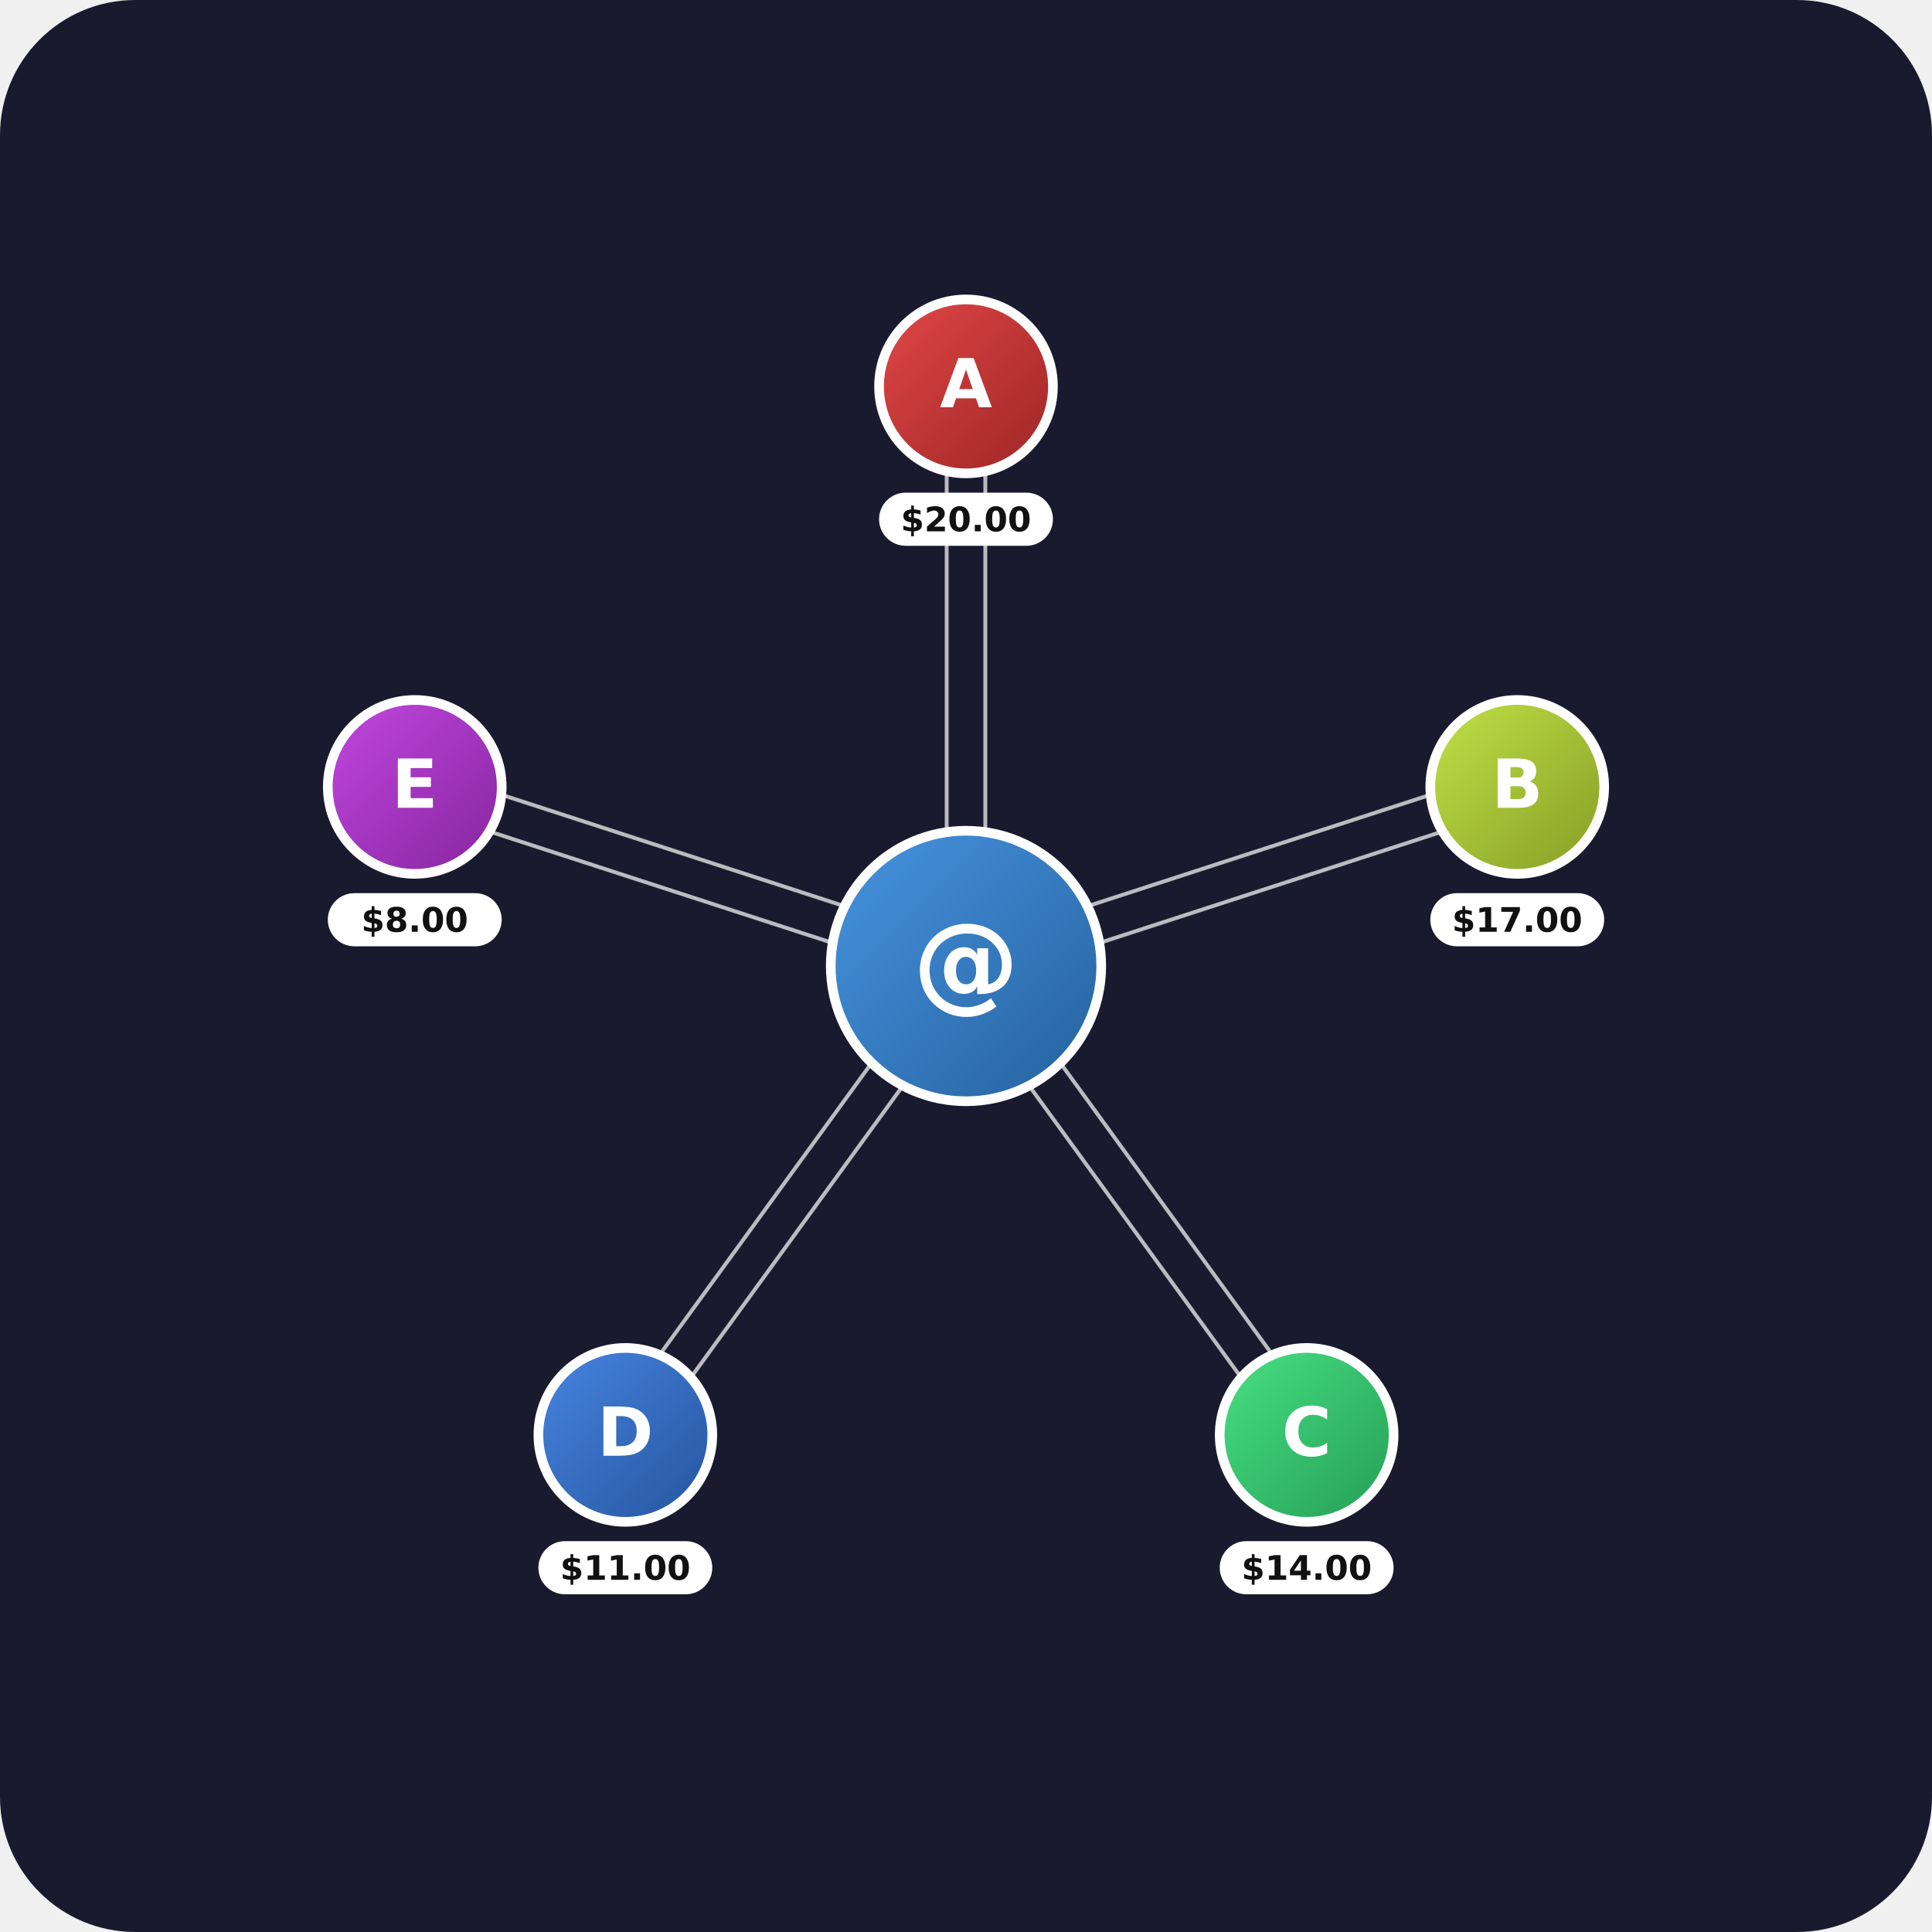
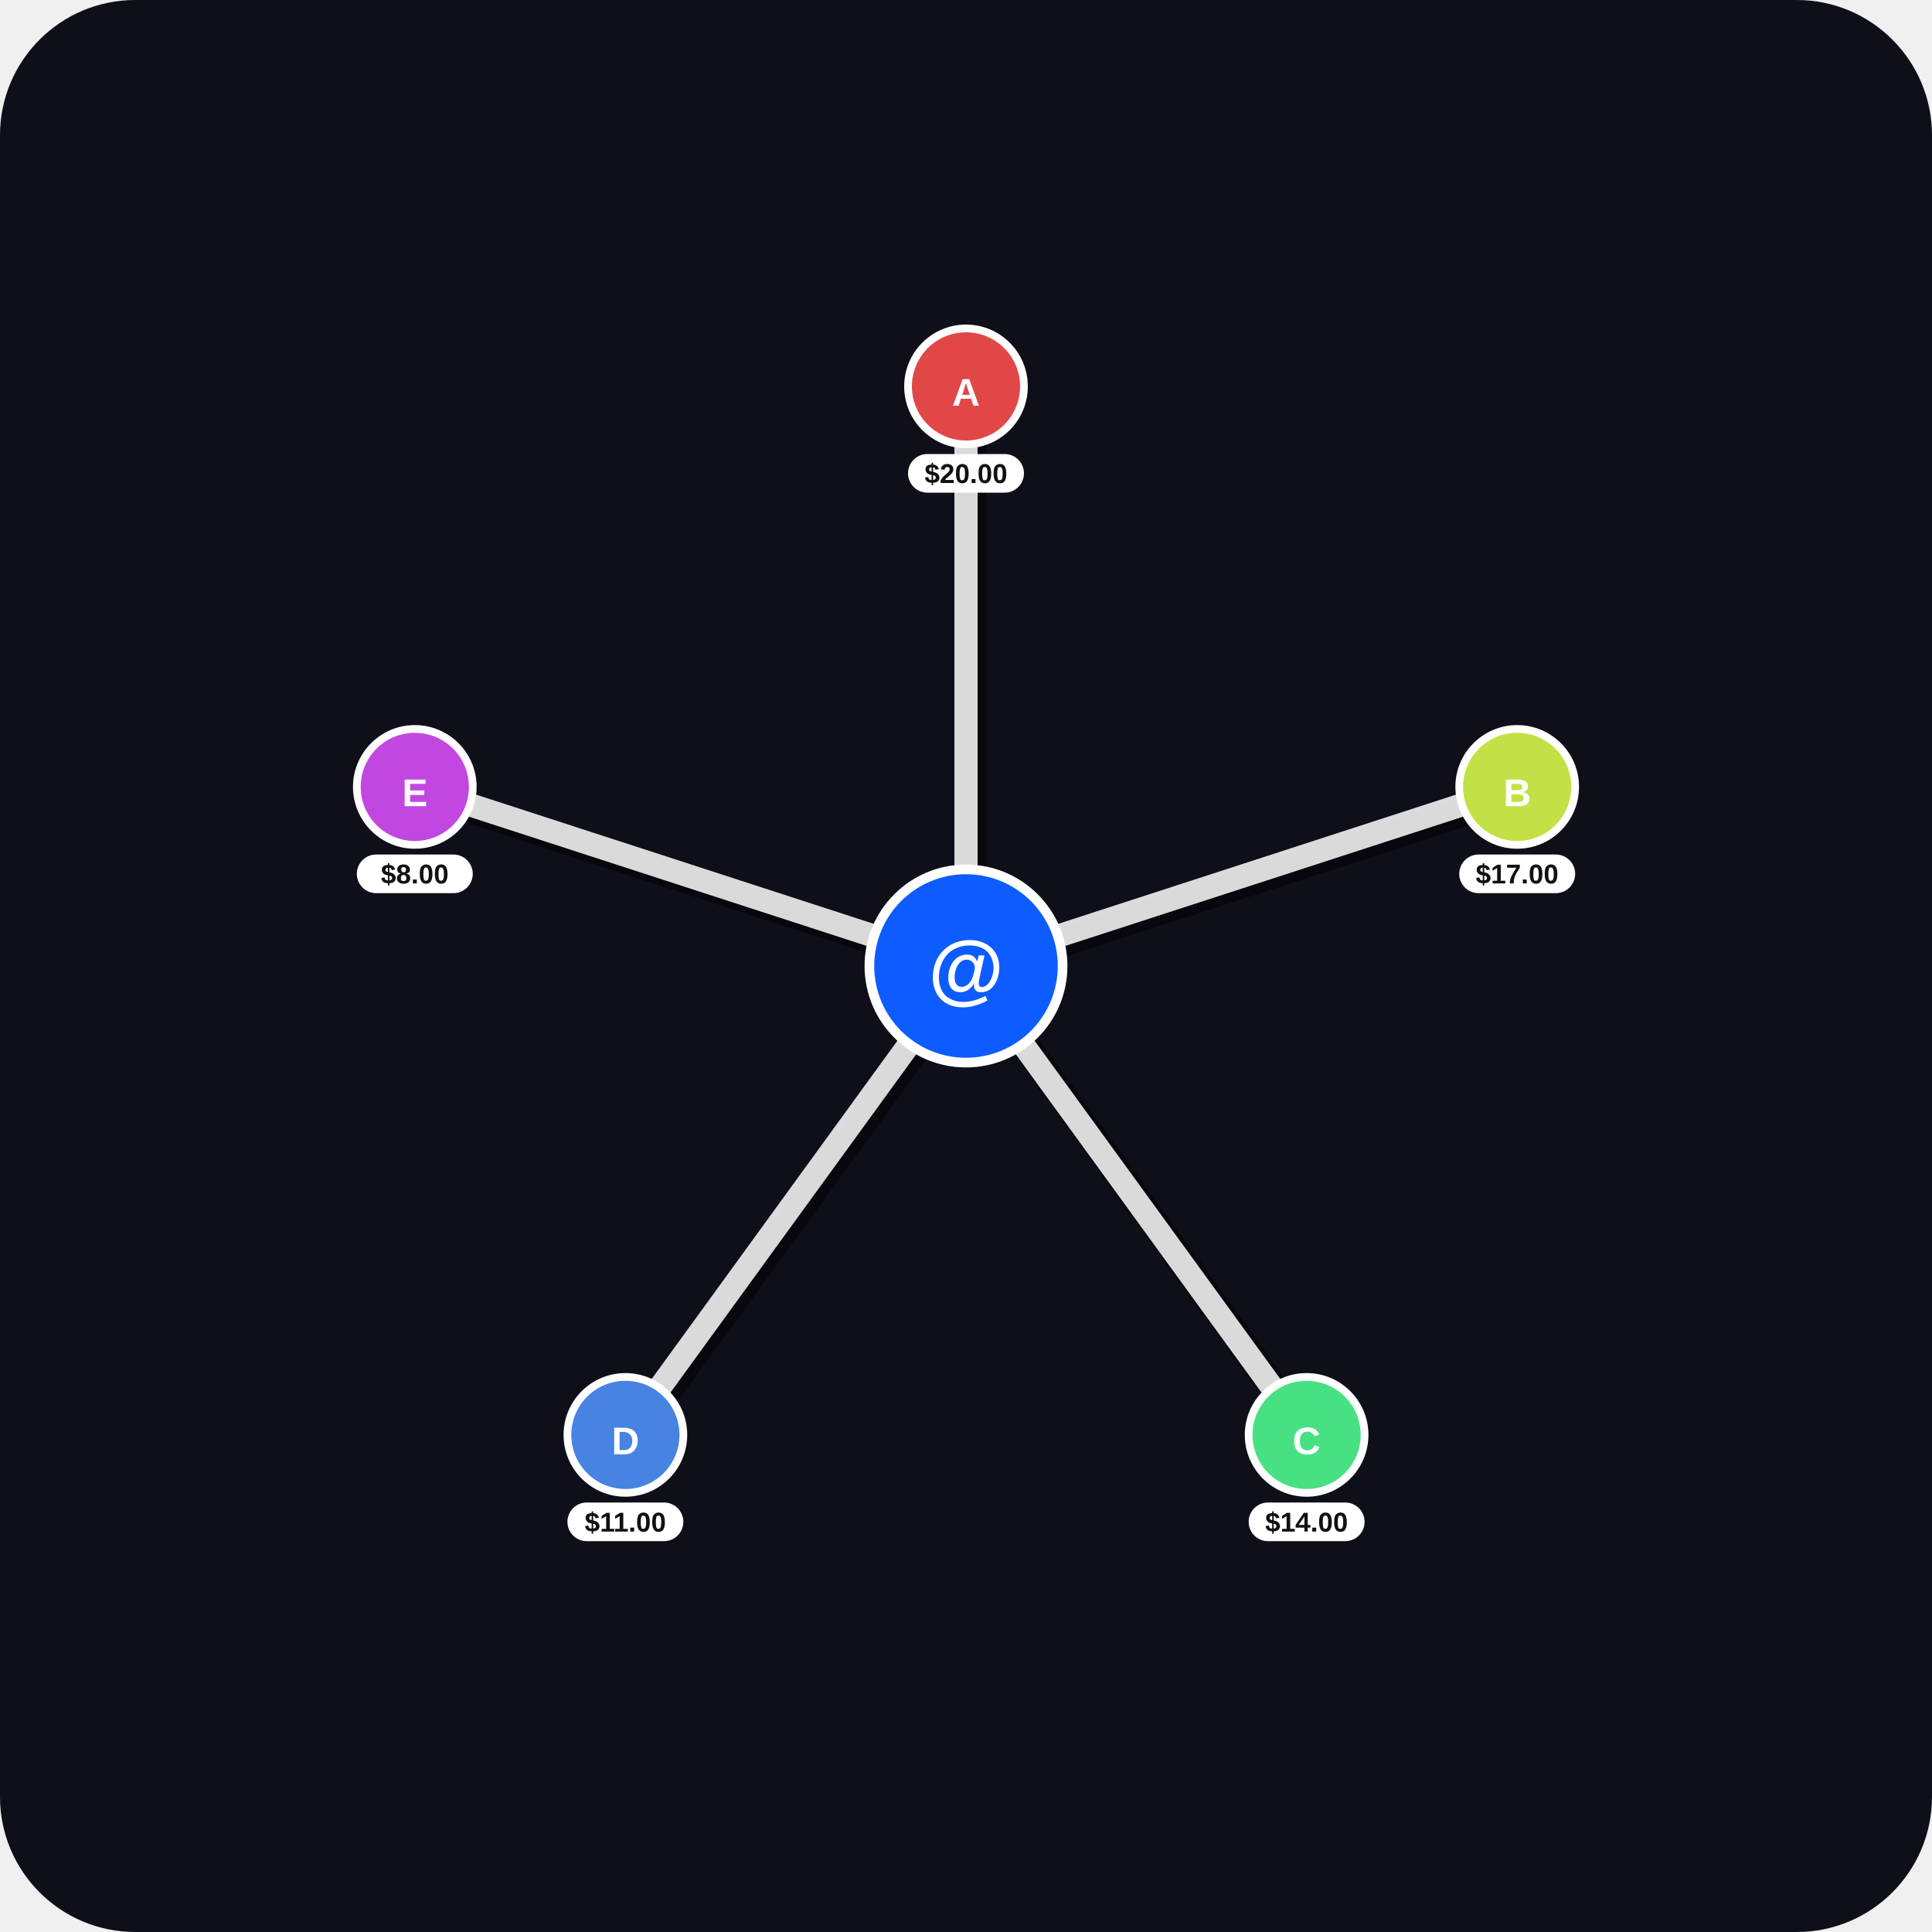
- <svg xmlns="http://www.w3.org/2000/svg" viewBox="0 0 400 400" width="400" height="400">
-   <defs>
-     <linearGradient id="grad-sheen" x1="0%" y1="0%" x2="100%" y2="0%">
-       <stop offset="0" stop-color="#888" />
-       <stop offset="0.5" stop-color="#fff" />
-       <stop offset="1" stop-color="#888" />
-     </linearGradient>
-     <linearGradient id="grad-copper" x1="0%" y1="0%" x2="100%" y2="0%">
-       <stop offset="0" stop-color="#7A3F1D" />
-       <stop offset="0.5" stop-color="#FFD8B5" />
-       <stop offset="1" stop-color="#7A3F1D" />
-     </linearGradient>
-     <linearGradient id="grad-gold-wire" x1="0%" y1="0%" x2="100%" y2="0%">
-       <stop offset="0" stop-color="#7A5800" />
-       <stop offset="0.5" stop-color="#FFF6B0" />
-       <stop offset="1" stop-color="#7A5800" />
-     </linearGradient>
-     <linearGradient id="grad-sunset" x1="0%" y1="0%" x2="100%" y2="0%">
-       <stop offset="0" stop-color="#FF6B35" />
-       <stop offset="1" stop-color="#FFD700" />
-     </linearGradient>
-     <linearGradient id="grad-ocean" x1="0%" y1="0%" x2="100%" y2="0%">
-       <stop offset="0" stop-color="#0077B6" />
-       <stop offset="1" stop-color="#90E0EF" />
-     </linearGradient>
-     <linearGradient id="grad-fire" x1="0%" y1="0%" x2="100%" y2="0%">
-       <stop offset="0" stop-color="#FF0000" />
-       <stop offset="1" stop-color="#FFD700" />
-     </linearGradient>
-     <linearGradient id="grad-forest" x1="0%" y1="0%" x2="100%" y2="0%">
-       <stop offset="0" stop-color="#0F5132" />
-       <stop offset="1" stop-color="#6EE7B7" />
-     </linearGradient>
-     <linearGradient id="grad-candy" x1="0%" y1="0%" x2="100%" y2="0%">
-       <stop offset="0" stop-color="#FF1493" />
-       <stop offset="1" stop-color="#7C3AED" />
-     </linearGradient>
-     <linearGradient id="grad-rainbow" x1="0%" y1="0%" x2="100%" y2="0%">
-       <stop offset="0" stop-color="#FF0000" />
-       <stop offset="0.33" stop-color="#FFFF00" />
-       <stop offset="0.66" stop-color="#00FF00" />
-       <stop offset="1" stop-color="#9D4EDD" />
-     </linearGradient>
-     <linearGradient id="grad-synthwave" x1="0%" y1="0%" x2="100%" y2="0%">
-       <stop offset="0" stop-color="#FF006E" />
-       <stop offset="0.5" stop-color="#8338EC" />
-       <stop offset="1" stop-color="#3A86FF" />
-     </linearGradient>
-     <linearGradient id="grad-aurora" x1="0%" y1="0%" x2="100%" y2="0%">
-       <stop offset="0" stop-color="#00F5D4" />
-       <stop offset="0.5" stop-color="#00BBF9" />
-       <stop offset="1" stop-color="#9B5DE5" />
-     </linearGradient>
-     <linearGradient id="grad-gold" x1="0%" y1="0%" x2="100%" y2="0%">
-       <stop offset="0" stop-color="#FFF6B0" />
-       <stop offset="0.5" stop-color="#E8C66B" />
-       <stop offset="1" stop-color="#B8860B" />
-     </linearGradient>
-     <linearGradient id="grad-cosmic" x1="0%" y1="0%" x2="100%" y2="0%">
-       <stop offset="0" stop-color="#10002B" />
-       <stop offset="0.5" stop-color="#9D4EDD" />
-       <stop offset="1" stop-color="#FF61DC" />
-     </linearGradient>
-     <filter id="glow-cyan" x="-50%" y="-50%" width="200%" height="200%">
-       <feGaussianBlur stdDeviation="2.5" result="b" />
-       <feMerge>
-         <feMergeNode in="b" />
-         <feMergeNode in="SourceGraphic" />
-       </feMerge>
-     </filter>
-     <filter id="glow-magenta" x="-50%" y="-50%" width="200%" height="200%">
-       <feGaussianBlur stdDeviation="2.5" result="b" />
-       <feMerge>
-         <feMergeNode in="b" />
-         <feMergeNode in="SourceGraphic" />
-       </feMerge>
-     </filter>
-     <filter id="glow-green" x="-50%" y="-50%" width="200%" height="200%">
-       <feGaussianBlur stdDeviation="2.5" result="b" />
-       <feMerge>
-         <feMergeNode in="b" />
-         <feMergeNode in="SourceGraphic" />
-       </feMerge>
-     </filter>
-     <filter id="glow-gold" x="-50%" y="-50%" width="200%" height="200%">
-       <feGaussianBlur stdDeviation="2.5" result="b" />
-       <feMerge>
-         <feMergeNode in="b" />
-         <feMergeNode in="SourceGraphic" />
-       </feMerge>
-     </filter>
-     <filter id="glow-purple" x="-50%" y="-50%" width="200%" height="200%">
-       <feGaussianBlur stdDeviation="2.5" result="b" />
-       <feMerge>
-         <feMergeNode in="b" />
-         <feMergeNode in="SourceGraphic" />
-       </feMerge>
-     </filter>
-     <filter id="glow-orange" x="-50%" y="-50%" width="200%" height="200%">
-       <feGaussianBlur stdDeviation="2.5" result="b" />
-       <feMerge>
-         <feMergeNode in="b" />
-         <feMergeNode in="SourceGraphic" />
-       </feMerge>
-     </filter>
-     <filter id="glow-red" x="-50%" y="-50%" width="200%" height="200%">
-       <feGaussianBlur stdDeviation="2.5" result="b" />
-       <feMerge>
-         <feMergeNode in="b" />
-         <feMergeNode in="SourceGraphic" />
-       </feMerge>
-     </filter>
-     <filter id="glow-blue" x="-50%" y="-50%" width="200%" height="200%">
-       <feGaussianBlur stdDeviation="2.5" result="b" />
-       <feMerge>
-         <feMergeNode in="b" />
-         <feMergeNode in="SourceGraphic" />
-       </feMerge>
-     </filter>
-     <filter id="glow-pink" x="-50%" y="-50%" width="200%" height="200%">
-       <feGaussianBlur stdDeviation="2.5" result="b" />
-       <feMerge>
-         <feMergeNode in="b" />
-         <feMergeNode in="SourceGraphic" />
-       </feMerge>
-     </filter>
-     <filter id="glow-lime" x="-50%" y="-50%" width="200%" height="200%">
-       <feGaussianBlur stdDeviation="2.5" result="b" />
-       <feMerge>
-         <feMergeNode in="b" />
-         <feMergeNode in="SourceGraphic" />
-       </feMerge>
-     </filter>
-     <filter id="glow-soft" x="-50%" y="-50%" width="200%" height="200%">
-       <feGaussianBlur stdDeviation="4" result="b" />
-       <feMerge>
-         <feMergeNode in="b" />
-         <feMergeNode in="SourceGraphic" />
-       </feMerge>
-     </filter>
-     <filter id="glow-inner" x="-50%" y="-50%" width="200%" height="200%">
-       <feGaussianBlur stdDeviation="1.5" result="b" />
-       <feMerge>
-         <feMergeNode in="b" />
-         <feMergeNode in="SourceGraphic" />
-       </feMerge>
-     </filter>
-   </defs>
-   <rect x="0" y="0" width="400" height="400" rx="28" fill="#1A1A2E" />
-   <line x1="204.00" y1="200.00" x2="204.00" y2="80.00" stroke="#ffffff" stroke-width="0.8" stroke-opacity="0.7" />
-   <line x1="196.00" y1="200.00" x2="196.00" y2="80.00" stroke="#ffffff" stroke-width="0.8" stroke-opacity="0.7" />
-   <line x1="201.24" y1="203.80" x2="315.36" y2="166.72" stroke="#ffffff" stroke-width="0.8" stroke-opacity="0.7" />
-   <line x1="198.76" y1="196.20" x2="312.89" y2="159.11" stroke="#ffffff" stroke-width="0.8" stroke-opacity="0.7" />
-   <line x1="196.76" y1="202.35" x2="267.30" y2="299.43" stroke="#ffffff" stroke-width="0.8" stroke-opacity="0.7" />
-   <line x1="203.24" y1="197.65" x2="273.77" y2="294.73" stroke="#ffffff" stroke-width="0.8" stroke-opacity="0.7" />
-   <line x1="196.76" y1="197.65" x2="126.23" y2="294.73" stroke="#ffffff" stroke-width="0.8" stroke-opacity="0.7" />
-   <line x1="203.24" y1="202.35" x2="132.70" y2="299.43" stroke="#ffffff" stroke-width="0.8" stroke-opacity="0.7" />
-   <line x1="201.24" y1="196.20" x2="87.11" y2="159.11" stroke="#ffffff" stroke-width="0.8" stroke-opacity="0.7" />
-   <line x1="198.76" y1="203.80" x2="84.64" y2="166.72" stroke="#ffffff" stroke-width="0.8" stroke-opacity="0.7" />
-   <g transform="translate(200.00 200.00)">
-     <defs>
-       <linearGradient id="ctile999" x1="0" y1="0" x2="1" y2="1">
-         <stop offset="0" stop-color="hsl(210,72%,58%)" />
-         <stop offset="1" stop-color="hsl(210,62%,38%)" />
-       </linearGradient>
-     </defs>
-     <circle r="28.0" fill="url(#ctile999)" stroke="#fff" stroke-width="2" />
-     <text x="0" y="6.72" text-anchor="middle" font-family="DejaVu Sans, Arial, sans-serif" font-size="22" font-weight="700" fill="#fff">@</text>
-   </g>
-   <g transform="translate(200.00 80.00)">
-     <defs>
-       <linearGradient id="ctile0" x1="0" y1="0" x2="1" y2="1">
-         <stop offset="0" stop-color="hsl(0,72%,58%)" />
-         <stop offset="1" stop-color="hsl(0,62%,38%)" />
-       </linearGradient>
-     </defs>
-     <circle r="18.0" fill="url(#ctile0)" stroke="#fff" stroke-width="2" />
-     <text x="0" y="4.32" text-anchor="middle" font-family="DejaVu Sans, Arial, sans-serif" font-size="14" font-weight="700" fill="#fff">A</text>
-   </g>
-   <g transform="translate(200.00 102.00)">
-     <rect x="-18" y="0" width="36" height="11" rx="5.5" fill="#fff" />
-     <text x="0" y="8" text-anchor="middle" font-family="DejaVu Sans, Arial, sans-serif" font-size="7" font-weight="700" fill="#111">$20.00</text>
-   </g>
-   <g transform="translate(314.13 162.92)">
-     <defs>
-       <linearGradient id="ctile1" x1="0" y1="0" x2="1" y2="1">
-         <stop offset="0" stop-color="hsl(72,72%,58%)" />
-         <stop offset="1" stop-color="hsl(72,62%,38%)" />
-       </linearGradient>
-     </defs>
-     <circle r="18.0" fill="url(#ctile1)" stroke="#fff" stroke-width="2" />
-     <text x="0" y="4.32" text-anchor="middle" font-family="DejaVu Sans, Arial, sans-serif" font-size="14" font-weight="700" fill="#fff">B</text>
-   </g>
-   <g transform="translate(314.13 184.92)">
-     <rect x="-18" y="0" width="36" height="11" rx="5.5" fill="#fff" />
-     <text x="0" y="8" text-anchor="middle" font-family="DejaVu Sans, Arial, sans-serif" font-size="7" font-weight="700" fill="#111">$17.00</text>
-   </g>
-   <g transform="translate(270.53 297.08)">
-     <defs>
-       <linearGradient id="ctile2" x1="0" y1="0" x2="1" y2="1">
-         <stop offset="0" stop-color="hsl(144,72%,58%)" />
-         <stop offset="1" stop-color="hsl(144,62%,38%)" />
-       </linearGradient>
-     </defs>
-     <circle r="18.0" fill="url(#ctile2)" stroke="#fff" stroke-width="2" />
-     <text x="0" y="4.32" text-anchor="middle" font-family="DejaVu Sans, Arial, sans-serif" font-size="14" font-weight="700" fill="#fff">C</text>
-   </g>
-   <g transform="translate(270.53 319.08)">
-     <rect x="-18" y="0" width="36" height="11" rx="5.5" fill="#fff" />
-     <text x="0" y="8" text-anchor="middle" font-family="DejaVu Sans, Arial, sans-serif" font-size="7" font-weight="700" fill="#111">$14.00</text>
-   </g>
-   <g transform="translate(129.47 297.08)">
-     <defs>
-       <linearGradient id="ctile3" x1="0" y1="0" x2="1" y2="1">
-         <stop offset="0" stop-color="hsl(216,72%,58%)" />
-         <stop offset="1" stop-color="hsl(216,62%,38%)" />
-       </linearGradient>
-     </defs>
-     <circle r="18.0" fill="url(#ctile3)" stroke="#fff" stroke-width="2" />
-     <text x="0" y="4.32" text-anchor="middle" font-family="DejaVu Sans, Arial, sans-serif" font-size="14" font-weight="700" fill="#fff">D</text>
-   </g>
-   <g transform="translate(129.47 319.08)">
-     <rect x="-18" y="0" width="36" height="11" rx="5.5" fill="#fff" />
-     <text x="0" y="8" text-anchor="middle" font-family="DejaVu Sans, Arial, sans-serif" font-size="7" font-weight="700" fill="#111">$11.00</text>
-   </g>
-   <g transform="translate(85.87 162.92)">
-     <defs>
-       <linearGradient id="ctile4" x1="0" y1="0" x2="1" y2="1">
-         <stop offset="0" stop-color="hsl(288,72%,58%)" />
-         <stop offset="1" stop-color="hsl(288,62%,38%)" />
-       </linearGradient>
-     </defs>
-     <circle r="18.0" fill="url(#ctile4)" stroke="#fff" stroke-width="2" />
-     <text x="0" y="4.32" text-anchor="middle" font-family="DejaVu Sans, Arial, sans-serif" font-size="14" font-weight="700" fill="#fff">E</text>
-   </g>
-   <g transform="translate(85.87 184.92)">
-     <rect x="-18" y="0" width="36" height="11" rx="5.5" fill="#fff" />
-     <text x="0" y="8" text-anchor="middle" font-family="DejaVu Sans, Arial, sans-serif" font-size="7" font-weight="700" fill="#111">$8.00</text>
-   </g>
+ <svg xmlns="http://www.w3.org/2000/svg" viewBox="0 0 100 100" width="100" height="100">
+   <rect x="0" y="0" width="100" height="100" rx="7" fill="#0F0F1A" />
+   <line x1="50.30" y1="50.30" x2="50.30" y2="20.30" stroke="#000" stroke-width="1.5" stroke-opacity="0.5" />
+   <line x1="50" y1="50" x2="50.00" y2="20.00" stroke="#ffffff" stroke-width="1.2" stroke-opacity="0.85" />
+   <line x1="50.30" y1="50.30" x2="78.83" y2="41.03" stroke="#000" stroke-width="1.5" stroke-opacity="0.5" />
+   <line x1="50" y1="50" x2="78.53" y2="40.73" stroke="#ffffff" stroke-width="1.2" stroke-opacity="0.85" />
+   <line x1="50.30" y1="50.30" x2="67.93" y2="74.57" stroke="#000" stroke-width="1.5" stroke-opacity="0.5" />
+   <line x1="50" y1="50" x2="67.63" y2="74.27" stroke="#ffffff" stroke-width="1.2" stroke-opacity="0.85" />
+   <line x1="50.30" y1="50.30" x2="32.67" y2="74.57" stroke="#000" stroke-width="1.5" stroke-opacity="0.5" />
+   <line x1="50" y1="50" x2="32.37" y2="74.27" stroke="#ffffff" stroke-width="1.2" stroke-opacity="0.85" />
+   <line x1="50.30" y1="50.30" x2="21.77" y2="41.03" stroke="#000" stroke-width="1.5" stroke-opacity="0.5" />
+   <line x1="50" y1="50" x2="21.47" y2="40.73" stroke="#ffffff" stroke-width="1.2" stroke-opacity="0.85" />
+   <circle cx="50" cy="50" r="5" fill="#0D5CFF" stroke="#fff" stroke-width="0.5" />
+   <text x="50" y="51.5" text-anchor="middle" font-family="Arial, sans-serif" font-size="4" font-weight="700" fill="#fff">@</text>
+   <circle cx="50.00" cy="20.00" r="3" fill="hsl(0,72%,58%)" stroke="#fff" stroke-width="0.4" />
+   <text x="50.00" y="21.00" text-anchor="middle" font-family="Arial, sans-serif" font-size="2" font-weight="700" fill="#fff">A</text>
+   <rect x="47.00" y="23.50" width="6" height="2" rx="1" fill="#fff" />
+   <text x="50.00" y="25.00" text-anchor="middle" font-family="Arial, sans-serif" font-size="1.4" font-weight="700" fill="#111">$20.00</text>
+   <circle cx="78.53" cy="40.73" r="3" fill="hsl(72,72%,58%)" stroke="#fff" stroke-width="0.4" />
+   <text x="78.53" y="41.73" text-anchor="middle" font-family="Arial, sans-serif" font-size="2" font-weight="700" fill="#fff">B</text>
+   <rect x="75.53" y="44.23" width="6" height="2" rx="1" fill="#fff" />
+   <text x="78.53" y="45.73" text-anchor="middle" font-family="Arial, sans-serif" font-size="1.4" font-weight="700" fill="#111">$17.00</text>
+   <circle cx="67.63" cy="74.27" r="3" fill="hsl(144,72%,58%)" stroke="#fff" stroke-width="0.4" />
+   <text x="67.63" y="75.27" text-anchor="middle" font-family="Arial, sans-serif" font-size="2" font-weight="700" fill="#fff">C</text>
+   <rect x="64.63" y="77.77" width="6" height="2" rx="1" fill="#fff" />
+   <text x="67.63" y="79.27" text-anchor="middle" font-family="Arial, sans-serif" font-size="1.4" font-weight="700" fill="#111">$14.00</text>
+   <circle cx="32.37" cy="74.27" r="3" fill="hsl(216,72%,58%)" stroke="#fff" stroke-width="0.4" />
+   <text x="32.37" y="75.27" text-anchor="middle" font-family="Arial, sans-serif" font-size="2" font-weight="700" fill="#fff">D</text>
+   <rect x="29.37" y="77.77" width="6" height="2" rx="1" fill="#fff" />
+   <text x="32.37" y="79.27" text-anchor="middle" font-family="Arial, sans-serif" font-size="1.4" font-weight="700" fill="#111">$11.00</text>
+   <circle cx="21.47" cy="40.73" r="3" fill="hsl(288,72%,58%)" stroke="#fff" stroke-width="0.4" />
+   <text x="21.47" y="41.73" text-anchor="middle" font-family="Arial, sans-serif" font-size="2" font-weight="700" fill="#fff">E</text>
+   <rect x="18.47" y="44.23" width="6" height="2" rx="1" fill="#fff" />
+   <text x="21.47" y="45.73" text-anchor="middle" font-family="Arial, sans-serif" font-size="1.4" font-weight="700" fill="#111">$8.00</text>
</svg>
